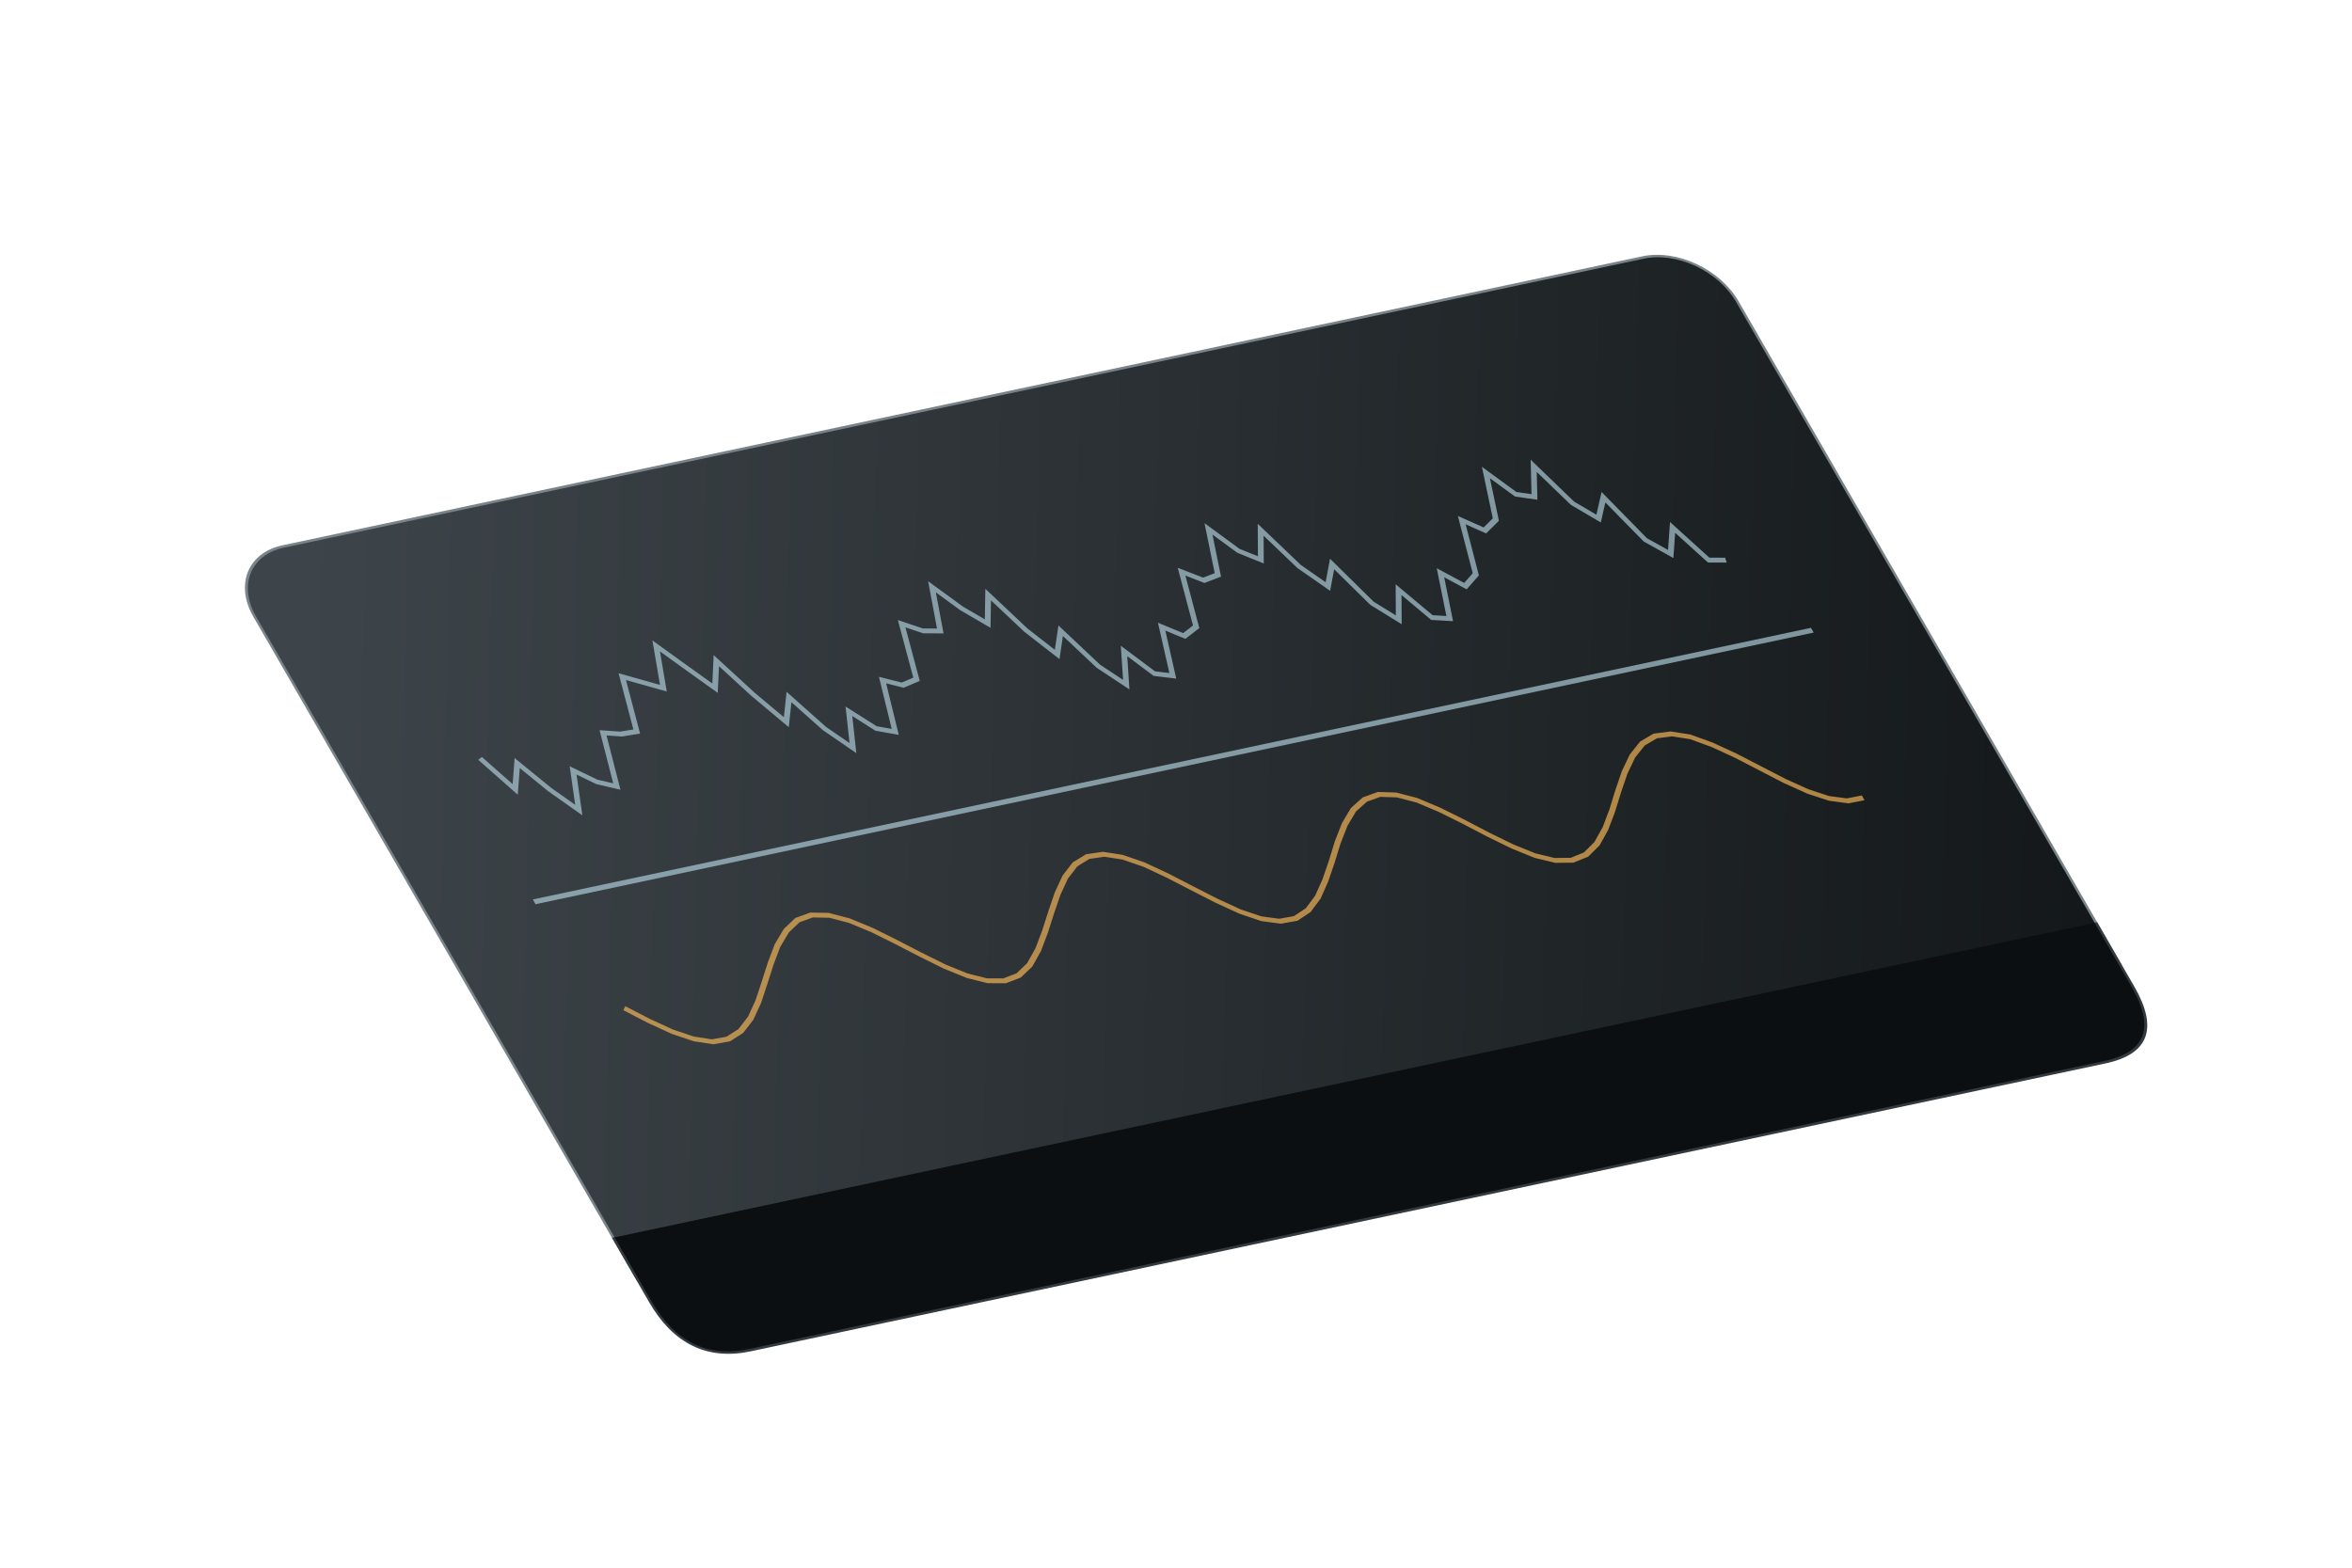
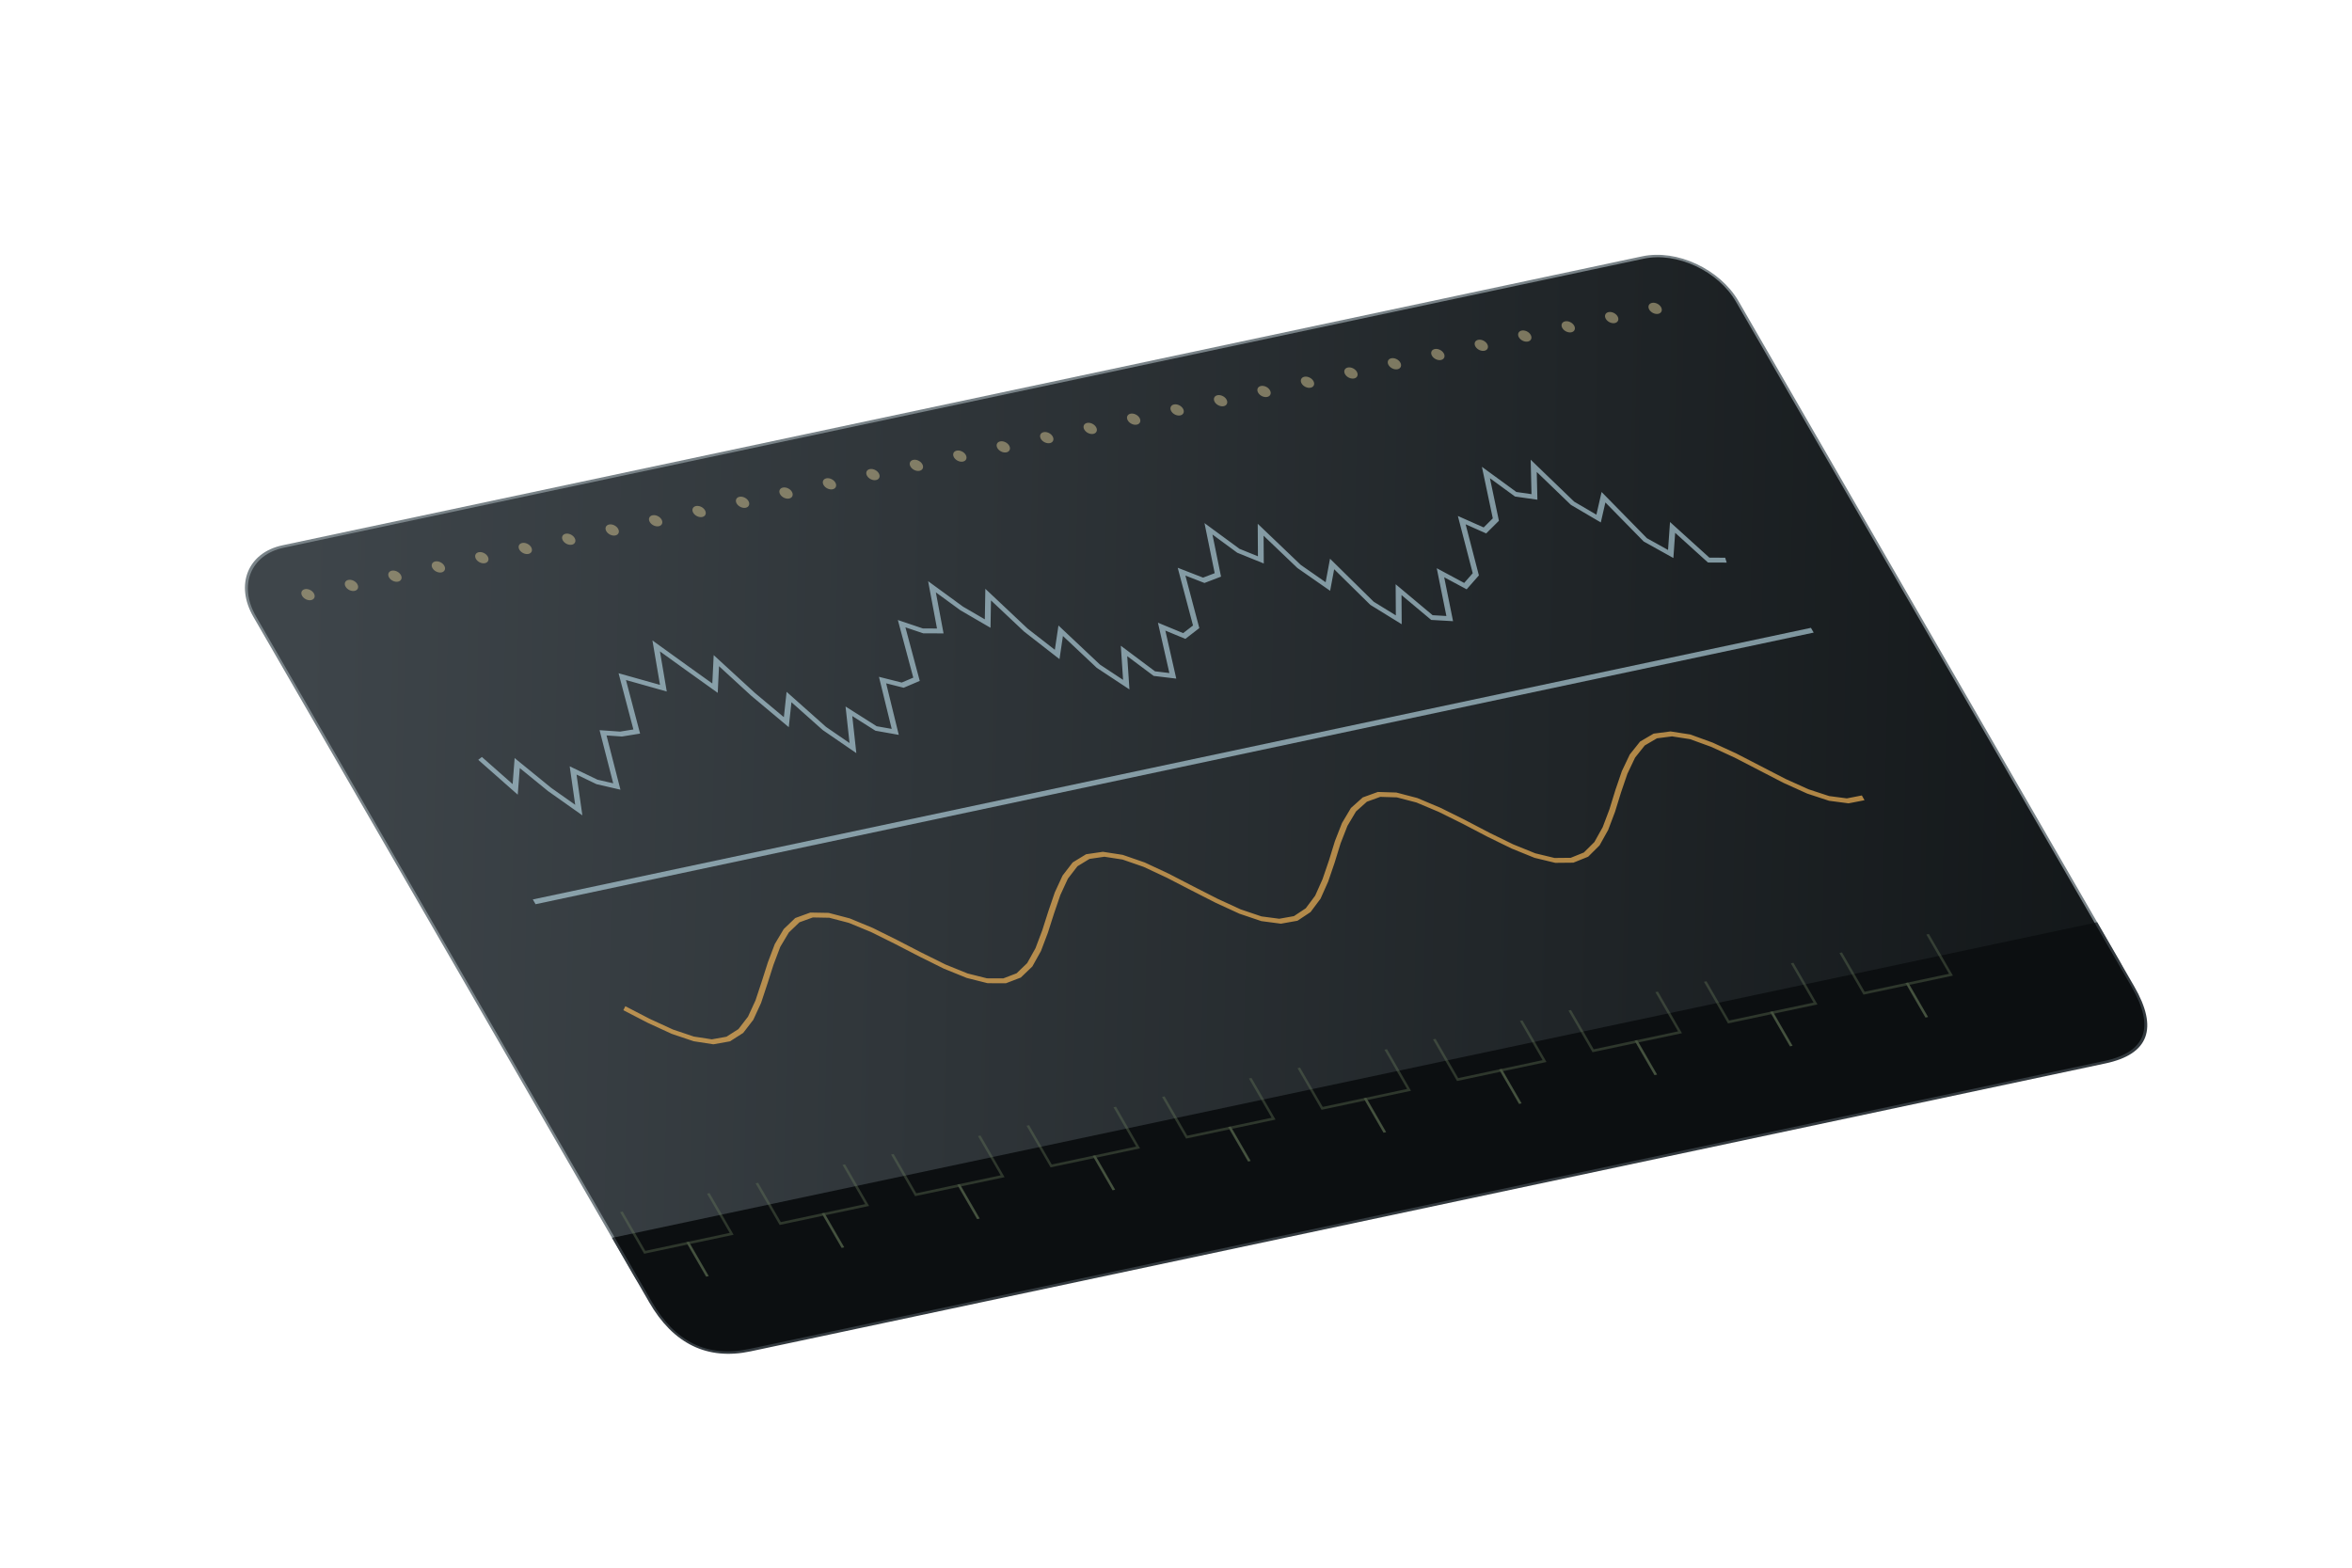
<svg xmlns="http://www.w3.org/2000/svg" viewBox="0 0 900 600" fill="none">
  <defs>
    <linearGradient id="board" x1="180" y1="160" x2="750" y2="480" gradientUnits="userSpaceOnUse">
      <stop stop-color="#3e454a" />
      <stop offset="1" stop-color="#111517" />
+     </linearGradient>
+     <linearGradient id="component" x1="0" y1="0" x2="1" y2="1">
+       <stop stop-color="#657780" />
+       <stop offset=".25" stop-color="#33434b" />
+       <stop offset="1" stop-color="#1b252b" />
    </linearGradient>
    <linearGradient id="signal">
      <stop stop-color="#ffbd59" />
      <stop offset="1" stop-color="#b5d6e2" />
    </linearGradient>
  </defs>
  <g transform="translate(450 295) rotate(-12) skewX(18) translate(-450 -295)">
    <rect x="160" y="140" width="580" height="325" rx="24" fill="url(#board)" stroke="#798388" />
    <path d="M160 425V452Q160 478 185 478H715Q740 478 740 452V425" fill="#0c0f11" stroke="#333a3f" />
+     <circle cx="183" cy="160" r="2.3" fill="#b9ad84" opacity=".6" />
+     <circle cx="200" cy="160" r="2.3" fill="#b9ad84" opacity=".6" />
+     <circle cx="217" cy="160" r="2.3" fill="#b9ad84" opacity=".6" />
+     <circle cx="234" cy="160" r="2.3" fill="#b9ad84" opacity=".6" />
+     <circle cx="251" cy="160" r="2.3" fill="#b9ad84" opacity=".6" />
+     <circle cx="268" cy="160" r="2.3" fill="#b9ad84" opacity=".6" />
+     <circle cx="285" cy="160" r="2.3" fill="#b9ad84" opacity=".6" />
+     <circle cx="302" cy="160" r="2.3" fill="#b9ad84" opacity=".6" />
+     <circle cx="319" cy="160" r="2.3" fill="#b9ad84" opacity=".6" />
+     <circle cx="336" cy="160" r="2.3" fill="#b9ad84" opacity=".6" />
+     <circle cx="353" cy="160" r="2.3" fill="#b9ad84" opacity=".6" />
+     <circle cx="370" cy="160" r="2.3" fill="#b9ad84" opacity=".6" />
+     <circle cx="387" cy="160" r="2.3" fill="#b9ad84" opacity=".6" />
+     <circle cx="404" cy="160" r="2.3" fill="#b9ad84" opacity=".6" />
+     <circle cx="421" cy="160" r="2.3" fill="#b9ad84" opacity=".6" />
+     <circle cx="438" cy="160" r="2.3" fill="#b9ad84" opacity=".6" />
+     <circle cx="455" cy="160" r="2.3" fill="#b9ad84" opacity=".6" />
+     <circle cx="472" cy="160" r="2.3" fill="#b9ad84" opacity=".6" />
+     <circle cx="489" cy="160" r="2.3" fill="#b9ad84" opacity=".6" />
+     <circle cx="506" cy="160" r="2.3" fill="#b9ad84" opacity=".6" />
+     <circle cx="523" cy="160" r="2.3" fill="#b9ad84" opacity=".6" />
+     <circle cx="540" cy="160" r="2.3" fill="#b9ad84" opacity=".6" />
+     <circle cx="557" cy="160" r="2.3" fill="#b9ad84" opacity=".6" />
+     <circle cx="574" cy="160" r="2.3" fill="#b9ad84" opacity=".6" />
+     <circle cx="591" cy="160" r="2.3" fill="#b9ad84" opacity=".6" />
+     <circle cx="608" cy="160" r="2.3" fill="#b9ad84" opacity=".6" />
+     <circle cx="625" cy="160" r="2.3" fill="#b9ad84" opacity=".6" />
+     <circle cx="642" cy="160" r="2.3" fill="#b9ad84" opacity=".6" />
+     <circle cx="659" cy="160" r="2.3" fill="#b9ad84" opacity=".6" />
+     <circle cx="676" cy="160" r="2.3" fill="#b9ad84" opacity=".6" />
+     <circle cx="693" cy="160" r="2.3" fill="#b9ad84" opacity=".6" />
+     <circle cx="710" cy="160" r="2.3" fill="#b9ad84" opacity=".6" />
+     <path d="M185 447v-14h-17v-17" stroke="#6c805e" opacity=".35" />
+     <path d="M238 447v-14h-17v-17" stroke="#6c805e" opacity=".35" />
+     <path d="M291 447v-14h-17v-17" stroke="#6c805e" opacity=".35" />
+     <path d="M344 447v-14h-17v-17" stroke="#6c805e" opacity=".35" />
+     <path d="M397 447v-14h-17v-17" stroke="#6c805e" opacity=".35" />
+     <path d="M450 447v-14h-17v-17" stroke="#6c805e" opacity=".35" />
+     <path d="M503 447v-14h-17v-17" stroke="#6c805e" opacity=".35" />
+     <path d="M556 447v-14h-17v-17" stroke="#6c805e" opacity=".35" />
+     <path d="M609 447v-14h-17v-17" stroke="#6c805e" opacity=".35" />
+     <path d="M662 447v-14h-17v-17" stroke="#6c805e" opacity=".35" />
+     <path d="M185 447v-14h17v-17" stroke="#6c805e" opacity=".35" />
+     <path d="M238 447v-14h17v-17" stroke="#6c805e" opacity=".35" />
+     <path d="M291 447v-14h17v-17" stroke="#6c805e" opacity=".35" />
+     <path d="M344 447v-14h17v-17" stroke="#6c805e" opacity=".35" />
+     <path d="M397 447v-14h17v-17" stroke="#6c805e" opacity=".35" />
+     <path d="M450 447v-14h17v-17" stroke="#6c805e" opacity=".35" />
+     <path d="M503 447v-14h17v-17" stroke="#6c805e" opacity=".35" />
+     <path d="M556 447v-14h17v-17" stroke="#6c805e" opacity=".35" />
+     <path d="M609 447v-14h17v-17" stroke="#6c805e" opacity=".35" />
+     <path d="M662 447v-14h17v-17" stroke="#6c805e" opacity=".35" />
    <path d="M210.0 235.0 L216.0 249.4 L222.0 239.7 L228.0 252.2 L234.0 262.2 L240.0 246.9 L246.0 253.1 L252.0 256.4 L258.0 235.2 L264.0 237.1 L270.0 237.4 L276.0 215.7 L282.0 219.5 L288.0 223.3 L294.0 206.9 L300.0 217.2 L306.0 227.4 L312.0 217.2 L318.0 232.7 L324.0 245.8 L330.0 236.6 L336.0 251.2 L342.0 260.8 L348.0 246.7 L354.0 255.3 L360.0 258.1 L366.0 237.7 L372.0 241.2 L378.0 240.1 L384.0 218.1 L390.0 222.5 L396.0 223.9 L402.0 206.7 L408.0 217.2 L414.0 224.9 L420.0 214.1 L426.0 230.4 L432.0 242.0 L438.0 233.4 L444.0 249.7 L450.0 258.8 L456.0 246.0 L462.0 256.9 L468.0 259.2 L474.0 239.9 L480.0 245.2 L486.0 242.7 L492.0 220.9 L498.0 225.9 L504.0 225.0 L510.0 207.0 L516.0 217.6 L522.0 222.8 L528.0 211.5 L534.0 228.3 L540.0 238.1 L546.0 230.0 L552.0 247.9 L558.0 256.2 L564.0 244.9 L570.0 258.0 L576.0 259.8 L582.0 241.9 L588.0 248.9 L594.0 245.3 L600.0 223.9 L606.0 229.6 L612.0 226.4 L618.0 208.0 L624.0 218.5 L630.0 221.0 L636.0 209.3 L642.0 226.4 L648.0 234.2 L654.0 226.6 L660.0 245.9 L666.0 253.2 L672.0 243.4 L678.0 258.5 L684.0 259.9" stroke="#b5d6e2" stroke-width="2" opacity=".65" />
    <path d="M210.0 340.0 L216.0 346.7 L222.0 352.6 L228.0 357.0 L234.0 359.6 L240.0 359.8 L246.0 357.8 L252.0 353.8 L258.0 348.2 L264.0 341.6 L270.0 334.9 L276.0 328.7 L282.0 323.9 L288.0 320.8 L294.0 320.0 L300.0 321.5 L306.0 325.1 L312.0 330.4 L318.0 336.8 L324.0 343.5 L330.0 349.9 L336.0 355.1 L342.0 358.6 L348.0 360.0 L354.0 359.1 L360.0 356.0 L366.0 351.0 L372.0 344.8 L378.0 338.1 L384.0 331.6 L390.0 326.0 L396.0 322.0 L402.0 320.1 L408.0 320.5 L414.0 323.1 L420.0 327.6 L426.0 333.6 L432.0 340.3 L438.0 346.9 L444.0 352.8 L450.0 357.2 L456.0 359.6 L462.0 359.8 L468.0 357.7 L474.0 353.6 L480.0 347.9 L486.0 341.4 L492.0 334.6 L498.0 328.5 L504.0 323.7 L510.0 320.8 L516.0 320.0 L522.0 321.6 L528.0 325.2 L534.0 330.6 L540.0 337.0 L546.0 343.8 L552.0 350.1 L558.0 355.3 L564.0 358.7 L570.0 360.0 L576.0 359.0 L582.0 355.8 L588.0 350.8 L594.0 344.6 L600.0 337.8 L606.0 331.3 L612.0 325.8 L618.0 321.9 L624.0 320.1 L630.0 320.6 L636.0 323.2 L642.0 327.9 L648.0 333.8 L654.0 340.5 L660.0 347.2 L666.0 353.0 L672.0 357.3 L678.0 359.7 L684.0 359.8" stroke="#ffbd59" stroke-width="2" opacity=".65" />
    <path d="M200 293H700" stroke="#b5d6e2" stroke-width="2" opacity=".65" />
  </g>
</svg>
